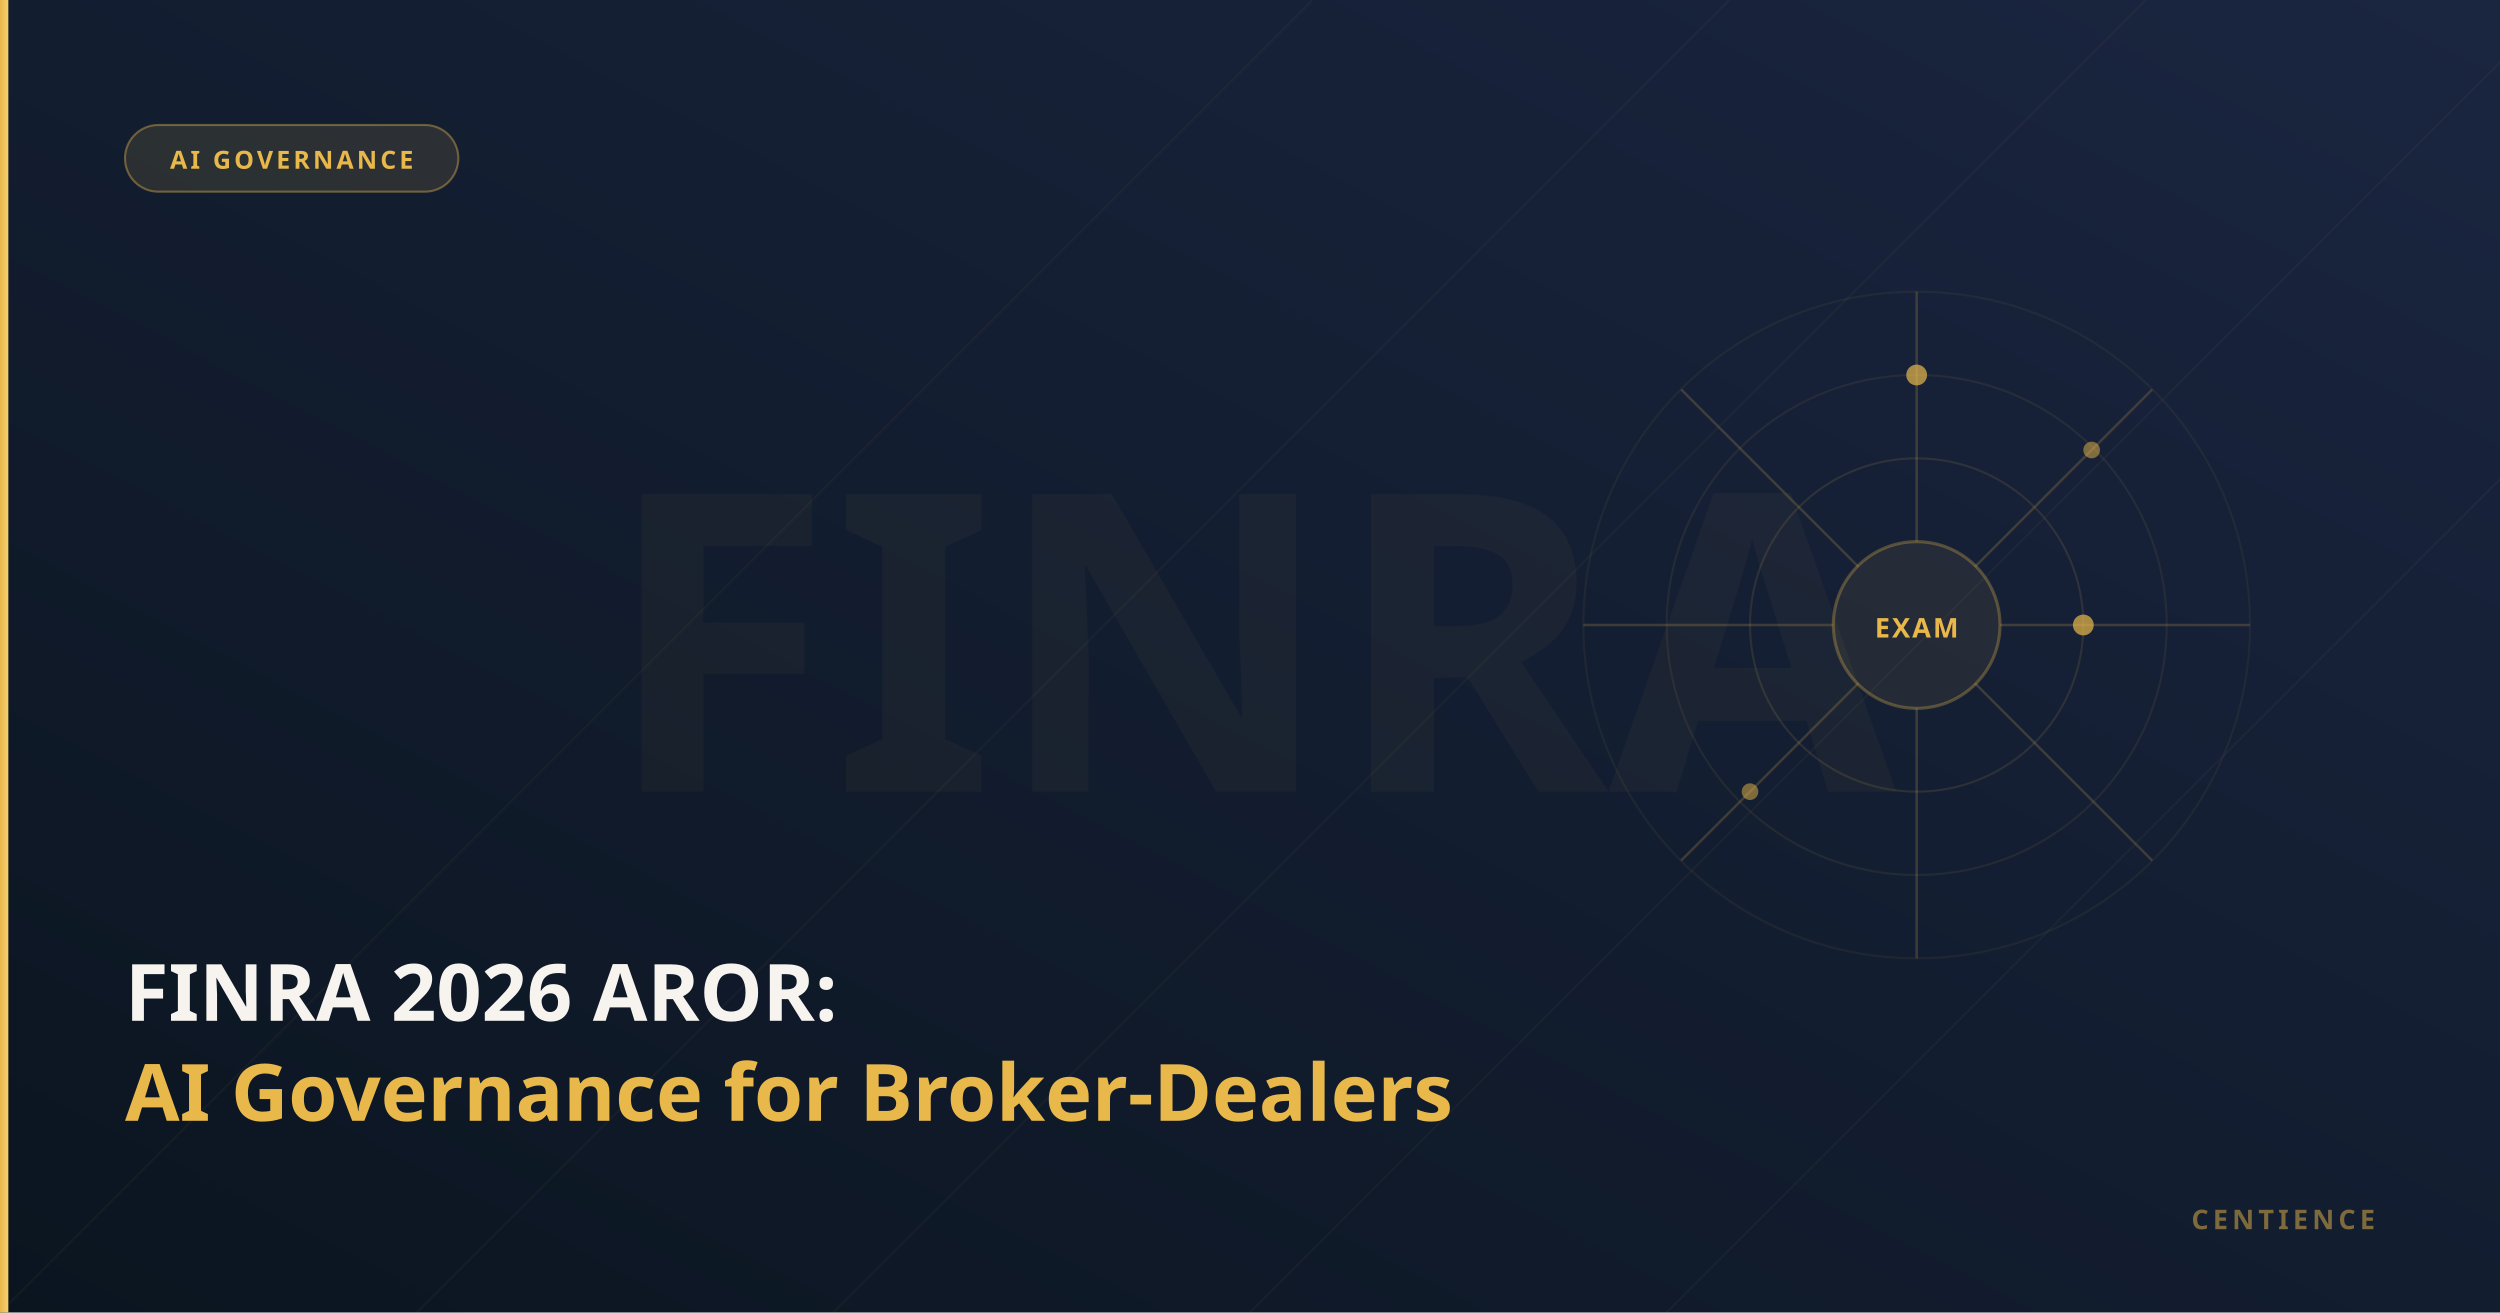
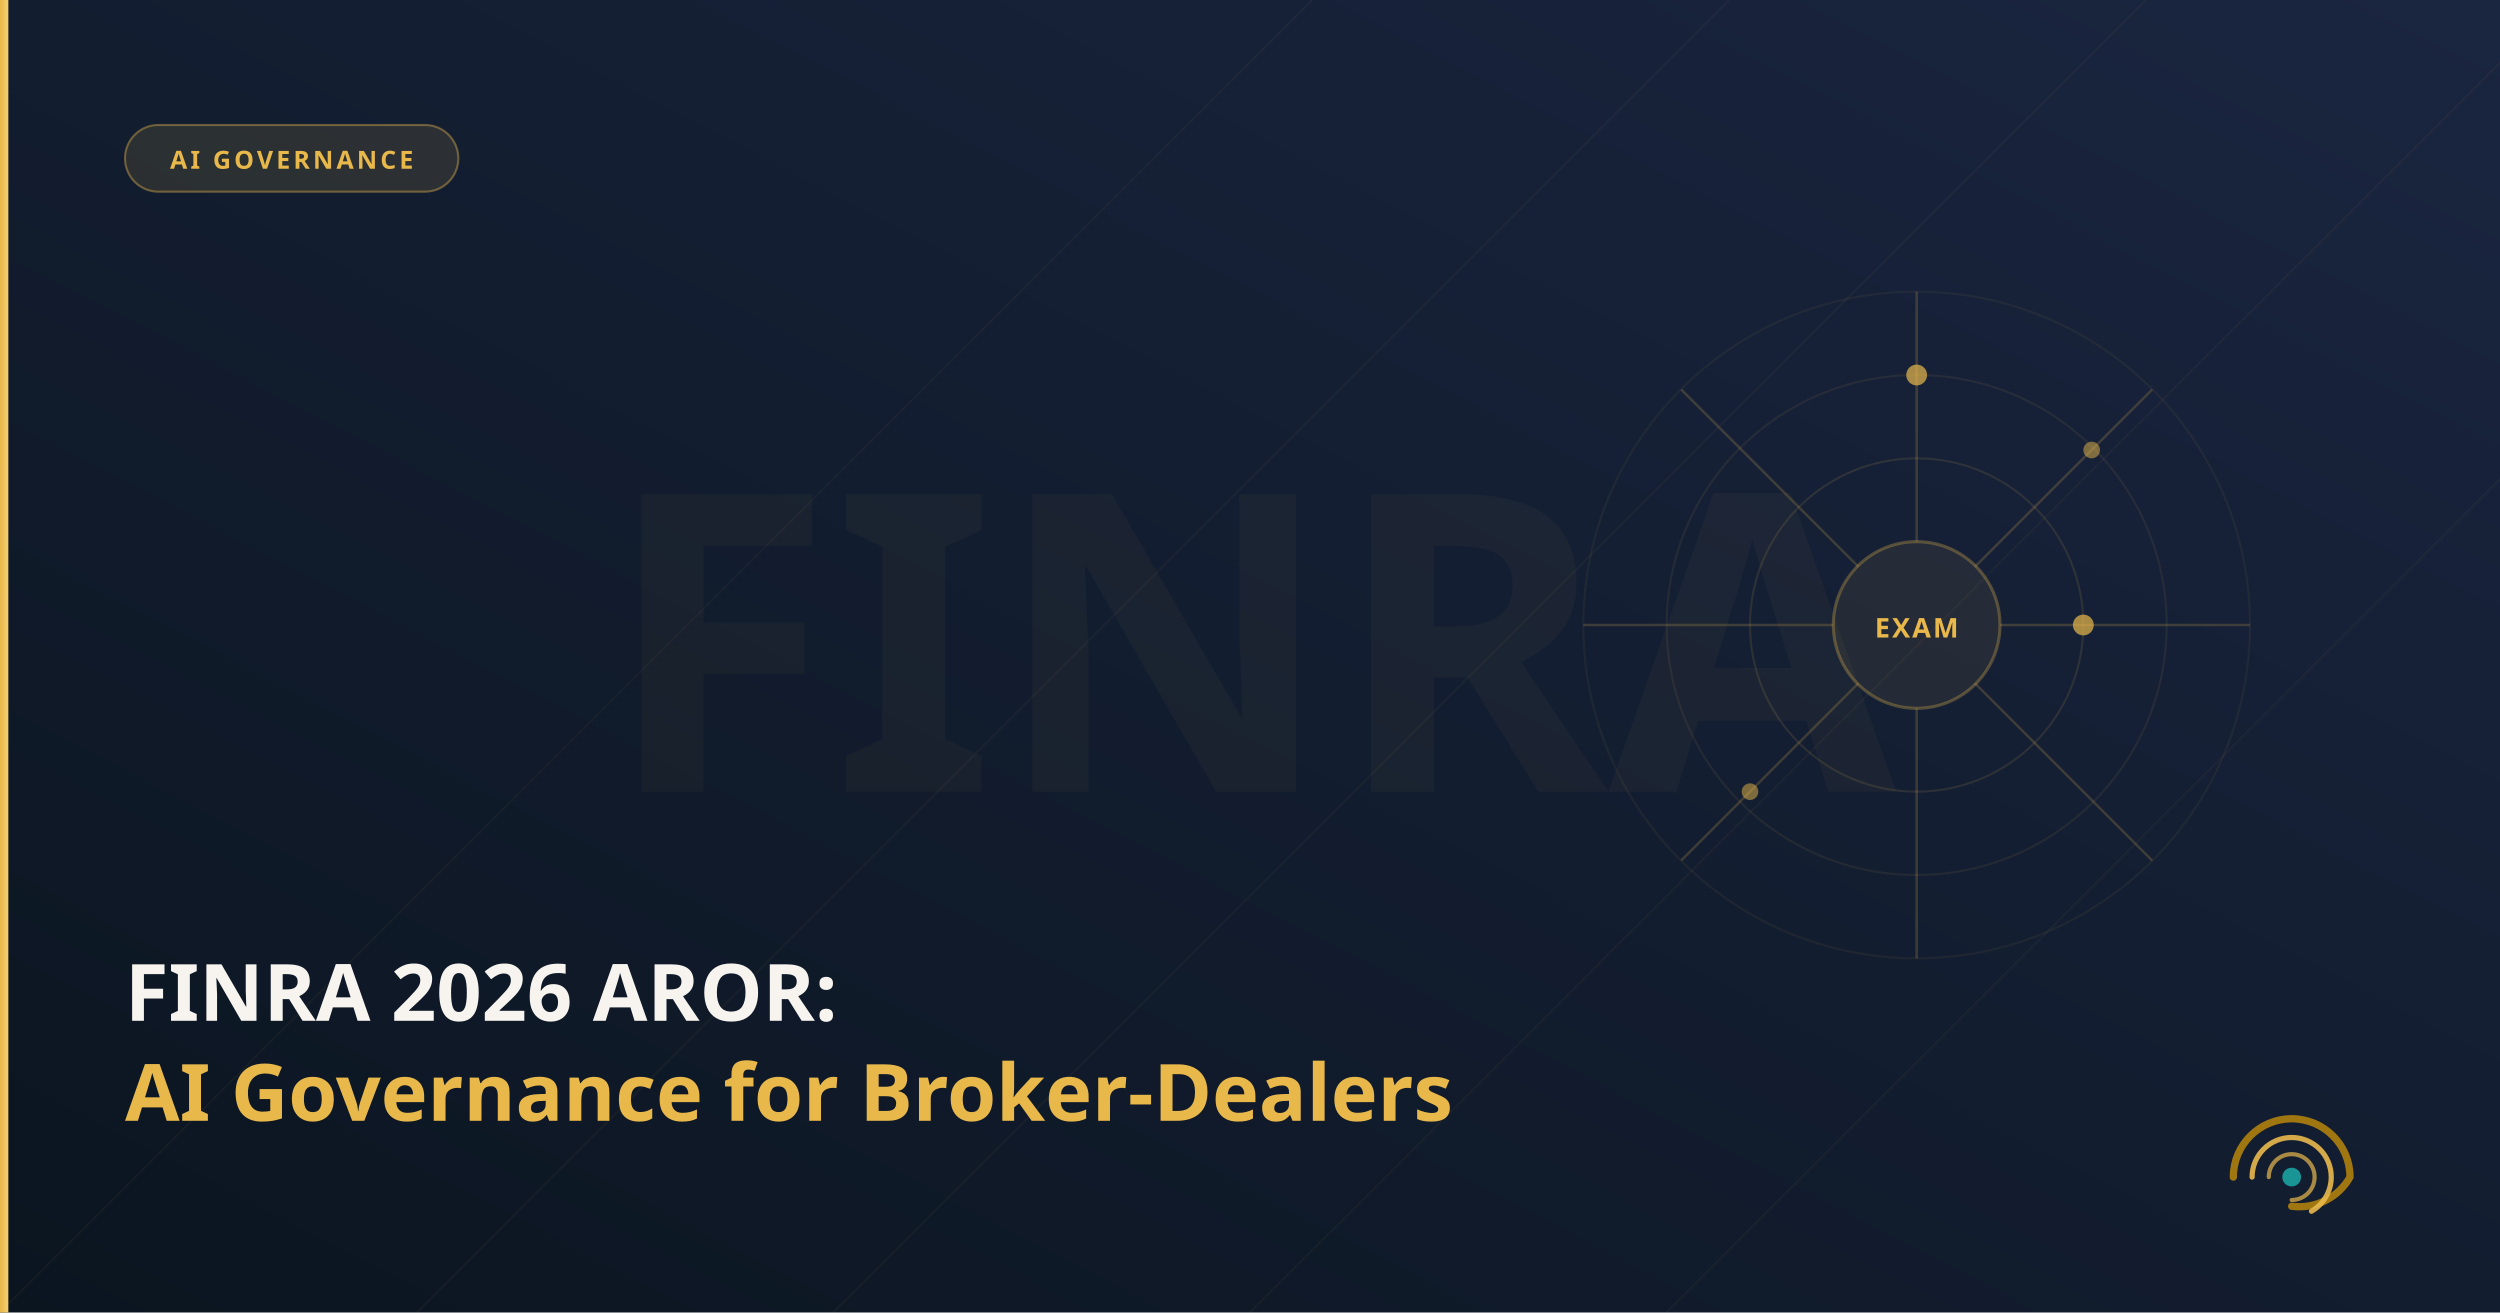
<svg xmlns="http://www.w3.org/2000/svg" viewBox="0 0 1200 630" width="1200" height="630">
  <defs>
    <linearGradient id="bg" x1="0%" y1="100%" x2="100%" y2="0%">
      <stop offset="0%" style="stop-color:#0b1520" />
      <stop offset="100%" style="stop-color:#1a2540" />
    </linearGradient>
    <linearGradient id="gold" x1="0%" y1="0%" x2="100%" y2="0%">
      <stop offset="0%" style="stop-color:#e8b84b" />
      <stop offset="100%" style="stop-color:#f5d070" />
    </linearGradient>
  </defs>
  <rect width="1200" height="630" fill="url(#bg)" />
  <g stroke="#e8b84b" stroke-opacity="0.04" stroke-width="1">
    <line x1="0" y1="630" x2="630" y2="0" />
    <line x1="200" y1="630" x2="830" y2="0" />
    <line x1="400" y1="630" x2="1030" y2="0" />
    <line x1="600" y1="630" x2="1200" y2="30" />
    <line x1="800" y1="630" x2="1200" y2="230" />
  </g>
  <text x="600" y="380" font-family="system-ui, sans-serif" font-size="200" font-weight="900" fill="#e8b84b" fill-opacity="0.04" text-anchor="middle">FINRA</text>
  <g transform="translate(920, 300)">
    <circle cx="0" cy="0" r="160" fill="none" stroke="#e8b84b" stroke-opacity="0.06" stroke-width="1" />
    <circle cx="0" cy="0" r="120" fill="none" stroke="#e8b84b" stroke-opacity="0.08" stroke-width="1" />
    <circle cx="0" cy="0" r="80" fill="none" stroke="#e8b84b" stroke-opacity="0.12" stroke-width="1" />
    <circle cx="0" cy="0" r="40" fill="#e8b84b" fill-opacity="0.08" stroke="#e8b84b" stroke-opacity="0.3" stroke-width="1.5" />
    <g stroke="#e8b84b" stroke-opacity="0.2" stroke-width="1.2">
      <line x1="0" y1="-160" x2="0" y2="-40" />
      <line x1="160" y1="0" x2="40" y2="0" />
      <line x1="0" y1="160" x2="0" y2="40" />
      <line x1="-160" y1="0" x2="-40" y2="0" />
      <line x1="113" y1="-113" x2="28" y2="-28" />
      <line x1="113" y1="113" x2="28" y2="28" />
      <line x1="-113" y1="113" x2="-28" y2="28" />
      <line x1="-113" y1="-113" x2="-28" y2="-28" />
    </g>
    <circle cx="0" cy="-120" r="5" fill="#e8b84b" fill-opacity="0.7" />
    <circle cx="80" cy="0" r="5" fill="#e8b84b" fill-opacity="0.7" />
    <circle cx="-80" cy="80" r="4" fill="#e8b84b" fill-opacity="0.5" />
    <circle cx="84" cy="-84" r="4" fill="#e8b84b" fill-opacity="0.5" />
    <text x="0" y="6" font-family="system-ui, sans-serif" font-size="13" font-weight="700" fill="#e8b84b" text-anchor="middle" letter-spacing="1">EXAM</text>
  </g>
  <rect x="0" y="0" width="4" height="630" fill="url(#gold)" />
  <rect x="60" y="60" width="160" height="32" rx="16" fill="#e8b84b" fill-opacity="0.12" stroke="#e8b84b" stroke-opacity="0.4" stroke-width="1" />
  <text x="140" y="81" font-family="system-ui, sans-serif" font-size="12" font-weight="600" fill="#e8b84b" text-anchor="middle" letter-spacing="1.5">AI GOVERNANCE</text>
  <text x="60" y="490" font-family="system-ui, sans-serif" font-size="38" font-weight="700" fill="#f7f4ef">FINRA 2026 AROR:</text>
  <text x="60" y="538" font-family="system-ui, sans-serif" font-size="38" font-weight="700" fill="#e8b84b">AI Governance for Broker-Dealers</text>
-   <text x="1140" y="590" font-family="system-ui, sans-serif" font-size="13" font-weight="600" fill="#e8b84b" fill-opacity="0.5" text-anchor="end" letter-spacing="2">CENTIENCE</text>
+   <g transform="translate(1100, 565)">
+     <path d="M 0,0 m -28,0 a 28,28 0 1,1 56,0 a 28,28 0 0,1 -28,14" fill="none" stroke="#b8860b" stroke-width="3.5" stroke-linecap="round" opacity="0.85" />
+     <path d="M 0,0 m -19,0 a 19,19 0 1,1 38,0 a 19,19 0 0,1 -9.5,16.4" fill="none" stroke="#e8b84b" stroke-width="2.5" stroke-linecap="round" opacity="0.9" />
+     <path d="M 0,0 m -11,0 a 11,11 0 1,1 22,0 a 11,11 0 0,1 -11,11" fill="none" stroke="#e8b84b" stroke-width="2" stroke-linecap="round" opacity="0.7" />
+     <circle cx="0" cy="0" r="4.5" fill="#1a9b9b" opacity="0.95" />
+   </g>
</svg>
